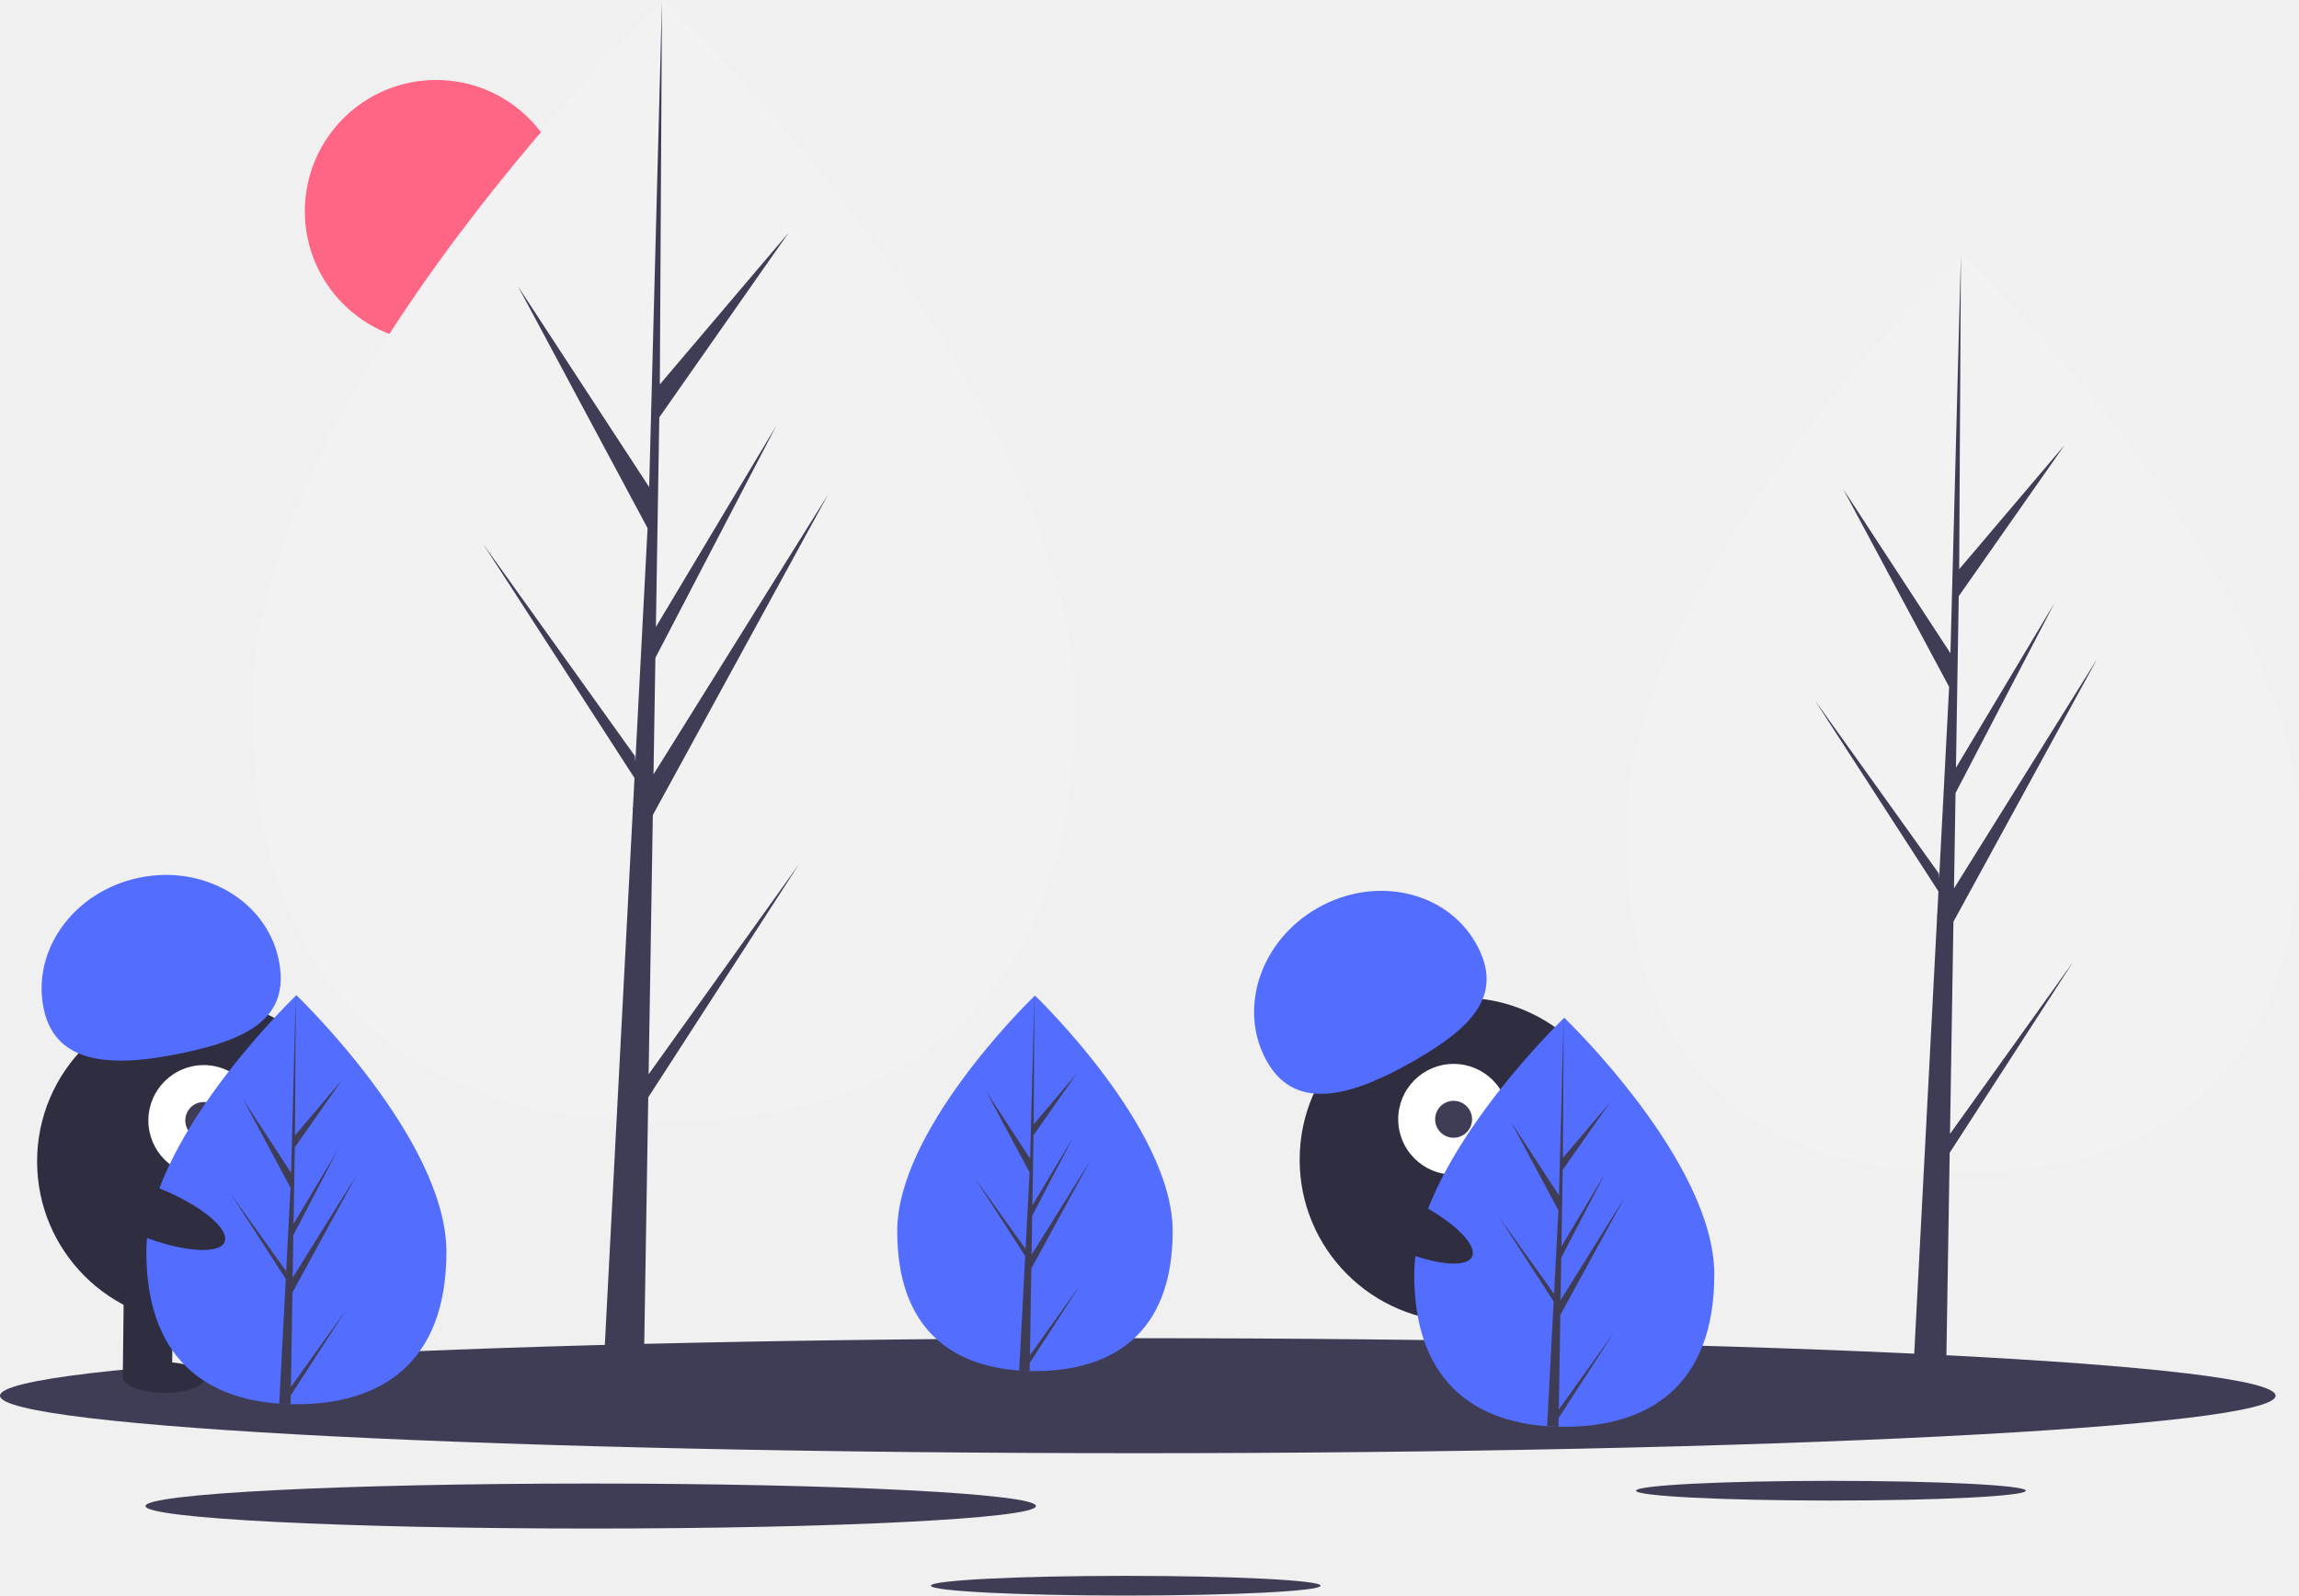
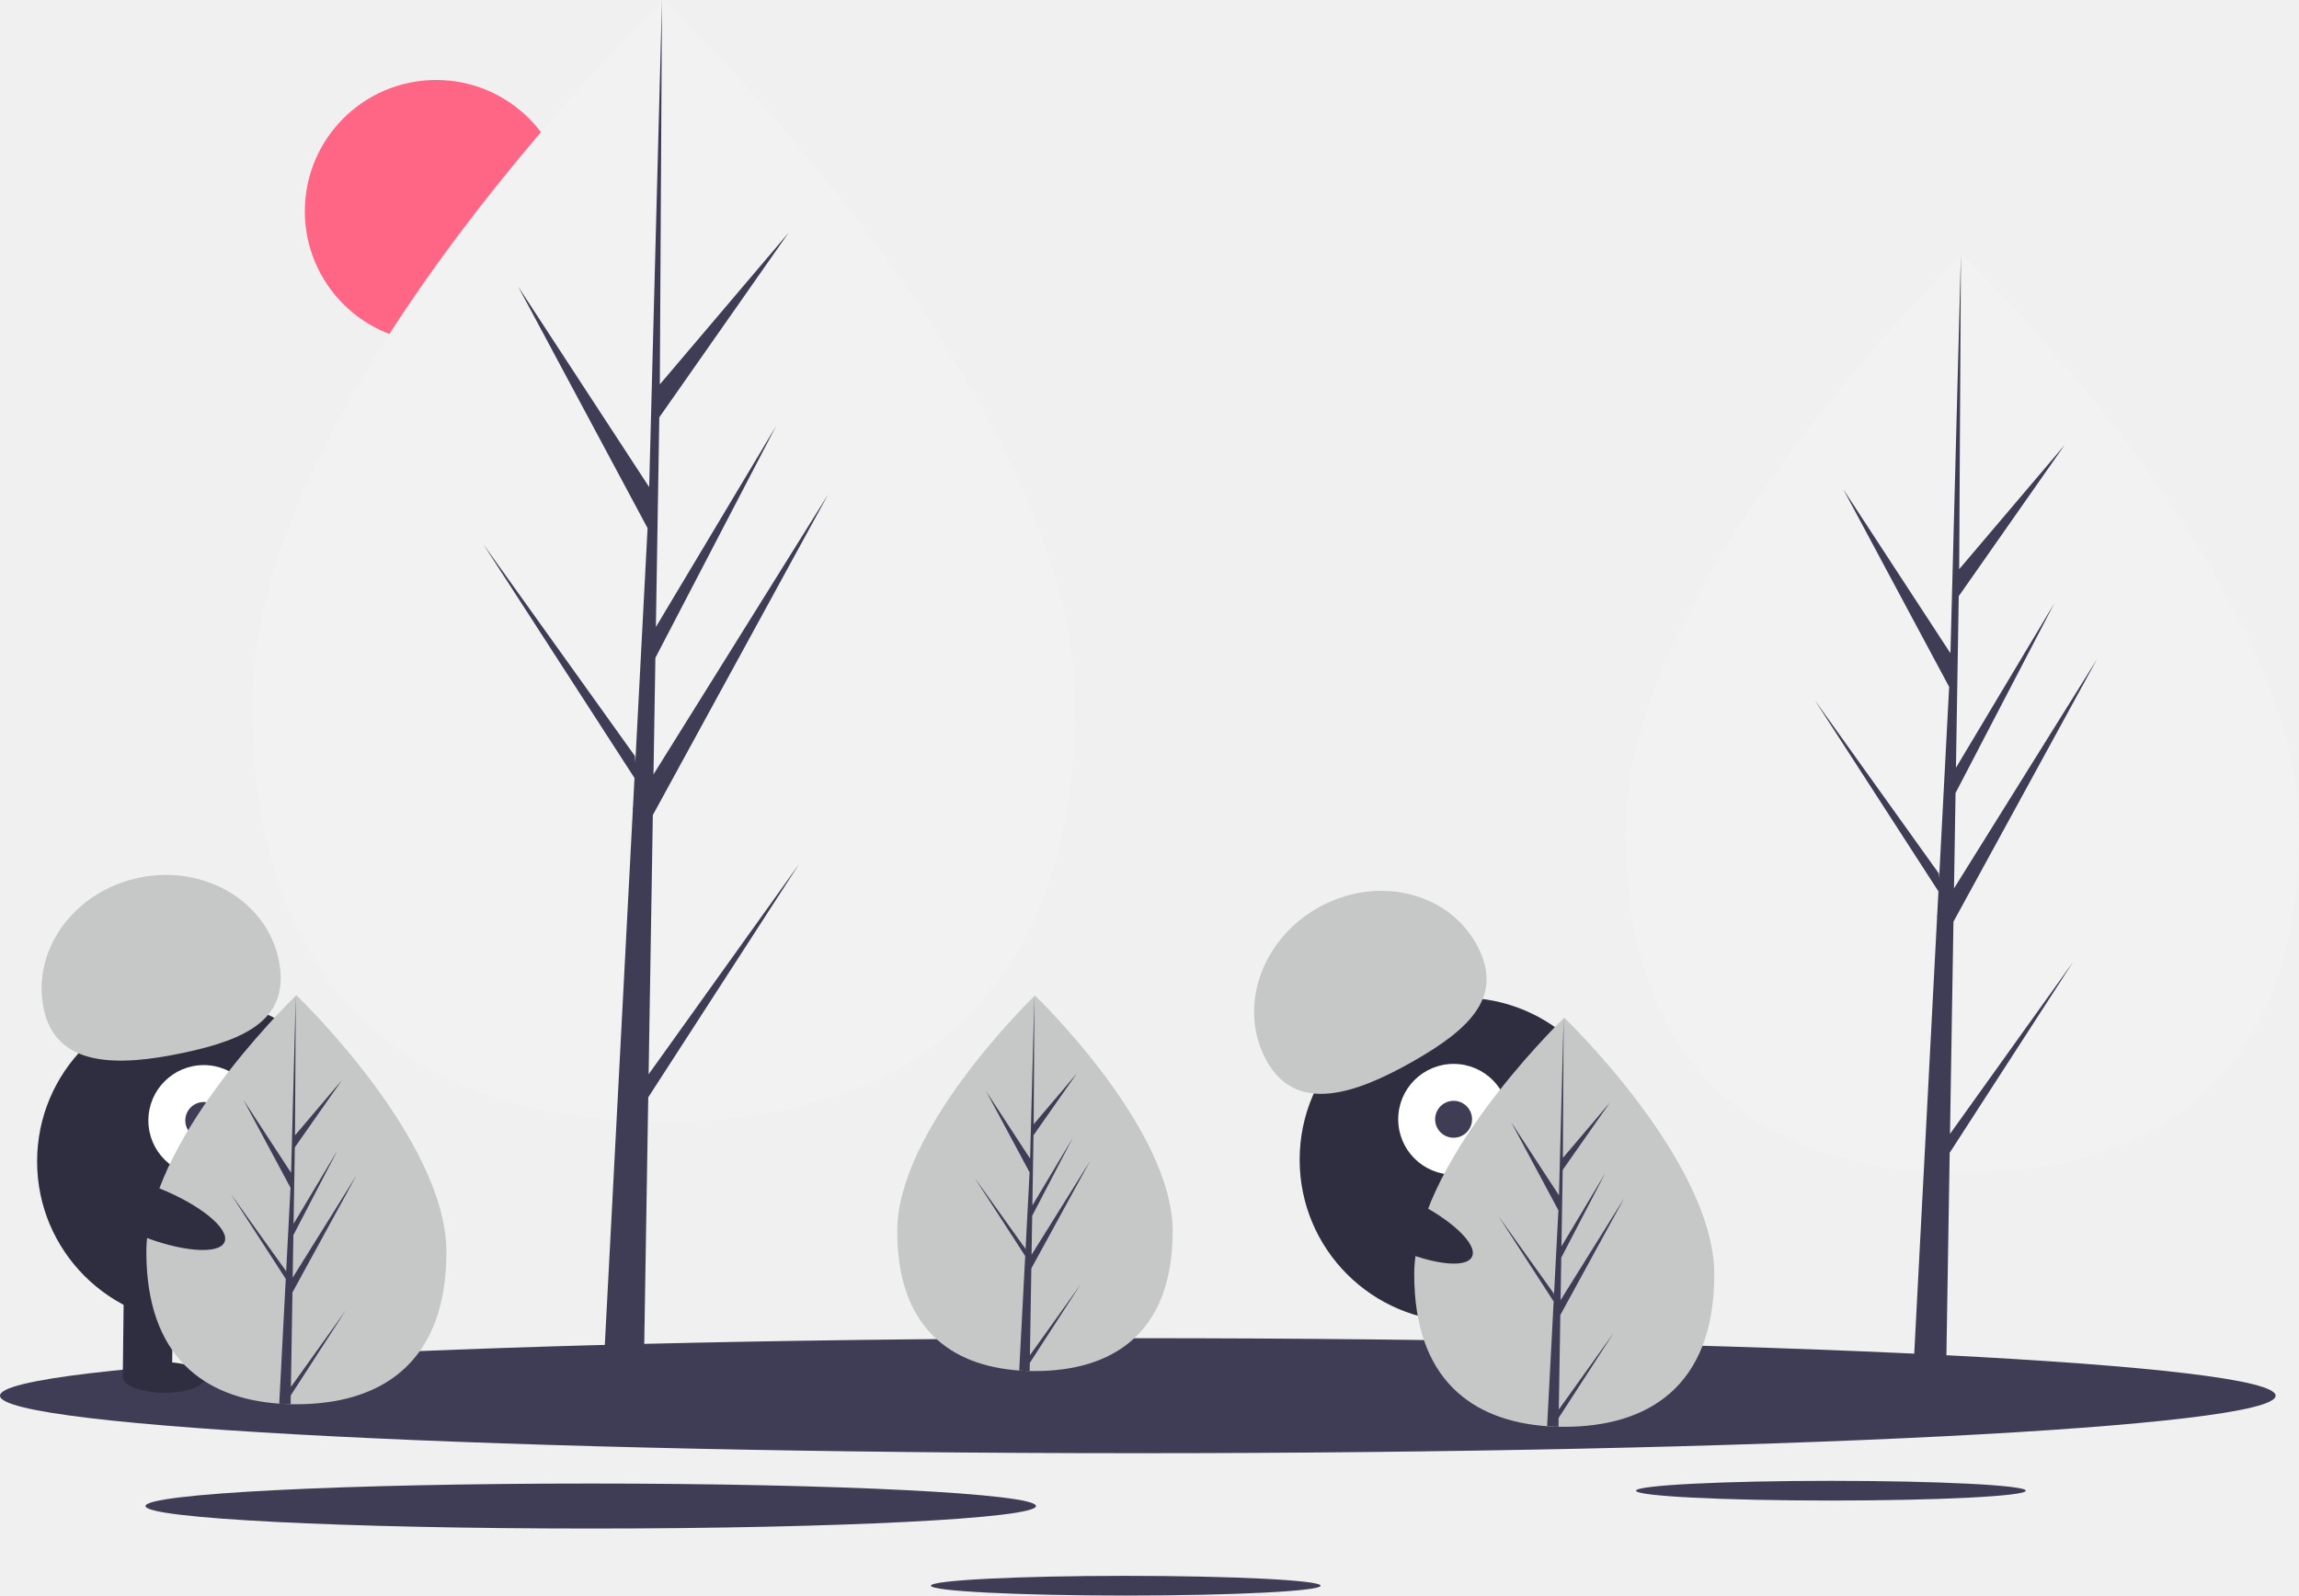
<svg xmlns="http://www.w3.org/2000/svg" data-name="Layer 1" width="1120.592" height="777.916" viewBox="0 0 1120.592 777.916">
  <circle cx="212.592" cy="103" r="64" fill="#ff6584" />
  <path d="M563.68,404.164c0,151.011-89.774,203.739-200.516,203.739S162.649,555.175,162.649,404.164,363.165,61.042,363.165,61.042,563.68,253.152,563.68,404.164Z" transform="translate(-39.70387 -61.04208)" fill="#f2f2f2" />
  <polygon points="316.156 523.761 318.21 397.378 403.674 241.024 318.532 377.552 319.455 320.725 378.357 207.605 319.699 305.687 319.699 305.687 321.359 203.481 384.433 113.423 321.621 187.409 322.658 0 316.138 248.096 316.674 237.861 252.547 139.704 315.646 257.508 309.671 371.654 309.493 368.625 235.565 265.329 309.269 379.328 308.522 393.603 308.388 393.818 308.449 394.99 293.29 684.589 313.544 684.589 315.974 535.005 389.496 421.285 316.156 523.761" fill="#3f3d56" />
  <path d="M1160.296,466.014c0,123.61-73.484,166.77-164.132,166.77s-164.132-43.16-164.132-166.77S996.165,185.152,996.165,185.152,1160.296,342.404,1160.296,466.014Z" transform="translate(-39.70387 -61.04208)" fill="#f2f2f2" />
  <polygon points="950.482 552.833 952.162 449.383 1022.119 321.4 952.426 433.154 953.182 386.639 1001.396 294.044 953.382 374.329 953.382 374.329 954.741 290.669 1006.369 216.952 954.954 277.514 955.804 124.11 950.467 327.188 950.906 318.811 898.414 238.464 950.064 334.893 945.173 428.327 945.027 425.847 884.514 341.294 944.844 434.608 944.232 446.293 944.123 446.469 944.173 447.428 931.764 684.478 948.343 684.478 950.332 562.037 1010.514 468.952 950.482 552.833" fill="#3f3d56" />
  <ellipse cx="554.592" cy="680.479" rx="554.592" ry="28.034" fill="#3f3d56" />
  <ellipse cx="892.445" cy="726.797" rx="94.989" ry="4.802" fill="#3f3d56" />
  <ellipse cx="548.72" cy="773.114" rx="94.989" ry="4.802" fill="#3f3d56" />
  <ellipse cx="287.944" cy="734.279" rx="217.014" ry="10.97" fill="#3f3d56" />
  <circle cx="97.084" cy="566.27" r="79" fill="#2f2e41" />
  <rect x="99.805" y="689.023" width="24" height="43" transform="translate(-31.32451 -62.31008) rotate(0.67509)" fill="#2f2e41" />
  <rect x="147.802" y="689.589" width="24" height="43" transform="translate(-31.31452 -62.87555) rotate(0.67509)" fill="#2f2e41" />
  <ellipse cx="119.546" cy="732.616" rx="7.5" ry="20" transform="translate(-654.1319 782.4795) rotate(-89.32491)" fill="#2f2e41" />
  <ellipse cx="167.554" cy="732.182" rx="7.5" ry="20" transform="translate(-606.2547 830.0553) rotate(-89.32491)" fill="#2f2e41" />
  <circle cx="99.319" cy="546.295" r="27" fill="#fff" />
  <circle cx="99.319" cy="546.295" r="9" fill="#3f3d56" />
-   <path d="M61.026,552.946c-6.042-28.641,14.688-57.265,46.3-63.934s62.138,11.143,68.18,39.784-14.978,38.93-46.591,45.599S67.068,581.587,61.026,552.946Z" transform="translate(-39.70387 -61.04208)" fill="#536dfe" />
-   <path d="M257.296,671.384c0,55.076-32.74,74.306-73.13,74.306q-1.404,0-2.803-.031c-1.871-.04-3.725-.129-5.556-.254-36.451-2.58-64.771-22.799-64.771-74.021,0-53.008,67.739-119.896,72.827-124.846l.009-.009c.196-.192.294-.285.294-.285S257.296,616.308,257.296,671.384Z" transform="translate(-39.70387 -61.04208)" fill="#536dfe" />
+   <path d="M61.026,552.946c-6.042-28.641,14.688-57.265,46.3-63.934s62.138,11.143,68.18,39.784-14.978,38.93-46.591,45.599S67.068,581.587,61.026,552.946Z" transform="translate(-39.70387 -61.04208)" fill="#c6c7c7" />
+   <path d="M257.296,671.384c0,55.076-32.74,74.306-73.13,74.306q-1.404,0-2.803-.031c-1.871-.04-3.725-.129-5.556-.254-36.451-2.58-64.771-22.799-64.771-74.021,0-53.008,67.739-119.896,72.827-124.846l.009-.009c.196-.192.294-.285.294-.285S257.296,616.308,257.296,671.384Z" transform="translate(-39.70387 -61.04208)" fill="#c6c7c7" />
  <path d="M181.502,737.265l26.747-37.374-26.814,41.477-.071,4.291c-1.871-.04-3.725-.129-5.556-.254l2.883-55.103-.022-.428.049-.08.272-5.204-26.881-41.58,26.965,37.677.062,1.105,2.179-41.633-23.013-42.966,23.294,35.658,2.268-86.314.009-.294v.285l-.379,68.064,22.911-26.983-23.004,32.847-.606,37.276L204.185,621.958l-21.48,41.259-.339,20.723,31.056-49.791-31.171,57.023Z" transform="translate(-39.70387 -61.04208)" fill="#3f3d56" />
  <circle cx="712.485" cy="565.415" r="79" fill="#2f2e41" />
  <rect x="741.777" y="691.824" width="24" height="43" transform="translate(-215.9946 191.864) rotate(-17.08345)" fill="#2f2e41" />
  <rect x="787.659" y="677.723" width="24" height="43" transform="matrix(0.95588, -0.29376, 0.29376, 0.95588, -209.8279, 204.7204)" fill="#2f2e41" />
  <ellipse cx="767.887" cy="732.003" rx="20" ry="7.5" transform="translate(-220.8593 196.8331) rotate(-17.08345)" fill="#2f2e41" />
  <ellipse cx="813.475" cy="716.946" rx="20" ry="7.5" transform="translate(-214.4248 209.561) rotate(-17.08345)" fill="#2f2e41" />
  <circle cx="708.522" cy="545.71" r="27" fill="#fff" />
  <circle cx="708.522" cy="545.71" r="9" fill="#3f3d56" />
-   <path d="M657.355,578.743c-14.49-25.433-3.478-59.016,24.594-75.009s62.576-8.341,77.065,17.093-2.391,41.644-30.463,57.637S671.845,604.176,657.355,578.743Z" transform="translate(-39.70387 -61.04208)" fill="#536dfe" />
-   <path d="M611.296,661.299c0,50.557-30.054,68.21-67.13,68.21q-1.288,0-2.573-.029c-1.718-.037-3.419-.119-5.1-.233-33.461-2.368-59.457-20.929-59.457-67.948,0-48.659,62.181-110.059,66.852-114.603l.008-.008c.18-.176.27-.262.27-.262S611.296,610.742,611.296,661.299Z" transform="translate(-39.70387 -61.04208)" fill="#536dfe" />
+   <path d="M657.355,578.743c-14.49-25.433-3.478-59.016,24.594-75.009s62.576-8.341,77.065,17.093-2.391,41.644-30.463,57.637S671.845,604.176,657.355,578.743Z" transform="translate(-39.70387 -61.04208)" fill="#c6c7c7" />
+   <path d="M611.296,661.299c0,50.557-30.054,68.21-67.13,68.21q-1.288,0-2.573-.029c-1.718-.037-3.419-.119-5.1-.233-33.461-2.368-59.457-20.929-59.457-67.948,0-48.659,62.181-110.059,66.852-114.603l.008-.008c.18-.176.27-.262.27-.262S611.296,610.742,611.296,661.299Z" transform="translate(-39.70387 -61.04208)" fill="#c6c7c7" />
  <path d="M541.72,721.774l24.553-34.307-24.614,38.074-.065,3.939c-1.718-.037-3.419-.119-5.1-.233l2.646-50.582-.02-.393.045-.074.249-4.777-24.675-38.168,24.753,34.585.057,1.014,2-38.217-21.125-39.44L541.806,625.928l2.082-79.232.008-.27v.262l-.348,62.48,21.031-24.769-21.117,30.152-.556,34.217,19.636-32.839-19.718,37.874-.311,19.023,28.508-45.706-28.614,52.344Z" transform="translate(-39.70387 -61.04208)" fill="#3f3d56" />
-   <path d="M875.296,682.384c0,55.076-32.74,74.306-73.13,74.306q-1.403,0-2.803-.031c-1.871-.04-3.725-.129-5.556-.254-36.451-2.58-64.771-22.799-64.771-74.021,0-53.008,67.739-119.896,72.827-124.846l.009-.009c.196-.192.294-.285.294-.285S875.296,627.308,875.296,682.384Z" transform="translate(-39.70387 -61.04208)" fill="#536dfe" />
+   <path d="M875.296,682.384c0,55.076-32.74,74.306-73.13,74.306q-1.403,0-2.803-.031c-1.871-.04-3.725-.129-5.556-.254-36.451-2.58-64.771-22.799-64.771-74.021,0-53.008,67.739-119.896,72.827-124.846l.009-.009c.196-.192.294-.285.294-.285S875.296,627.308,875.296,682.384Z" transform="translate(-39.70387 -61.04208)" fill="#c6c7c7" />
  <path d="M799.502,748.265l26.747-37.374-26.814,41.477-.071,4.291c-1.871-.04-3.725-.129-5.556-.254l2.883-55.103-.022-.428.049-.08.272-5.204L770.108,654.011l26.965,37.677.062,1.105,2.179-41.633-23.013-42.966,23.294,35.658,2.268-86.314.009-.294v.285l-.379,68.064,22.911-26.983-23.004,32.847-.606,37.276L822.185,632.958l-21.48,41.259-.339,20.723,31.056-49.791-31.171,57.023Z" transform="translate(-39.70387 -61.04208)" fill="#3f3d56" />
  <ellipse cx="721.517" cy="656.822" rx="12.4" ry="39.5" transform="translate(-220.8352 966.2232) rotate(-64.62574)" fill="#2f2e41" />
  <ellipse cx="112.517" cy="651.822" rx="12.4" ry="39.5" transform="translate(-574.0794 452.7137) rotate(-68.15829)" fill="#2f2e41" />
</svg>
